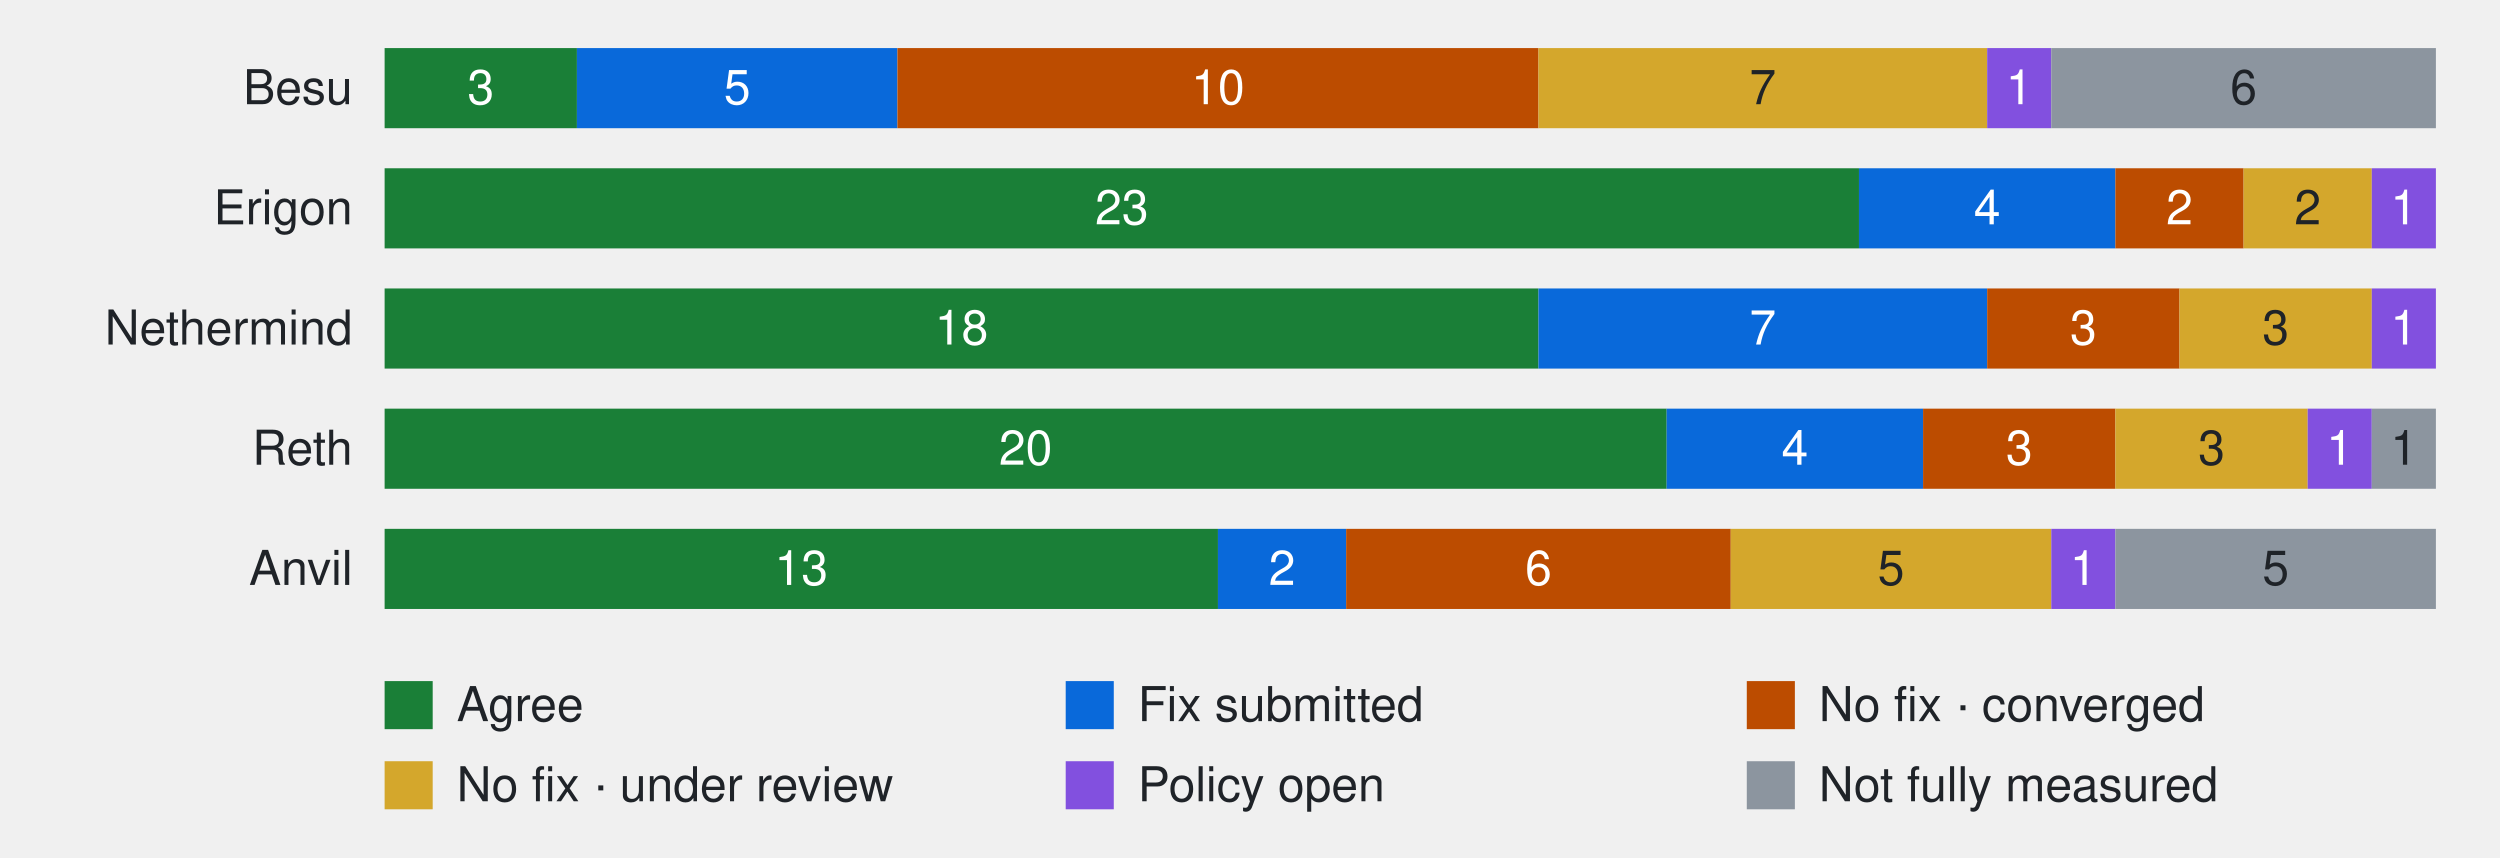
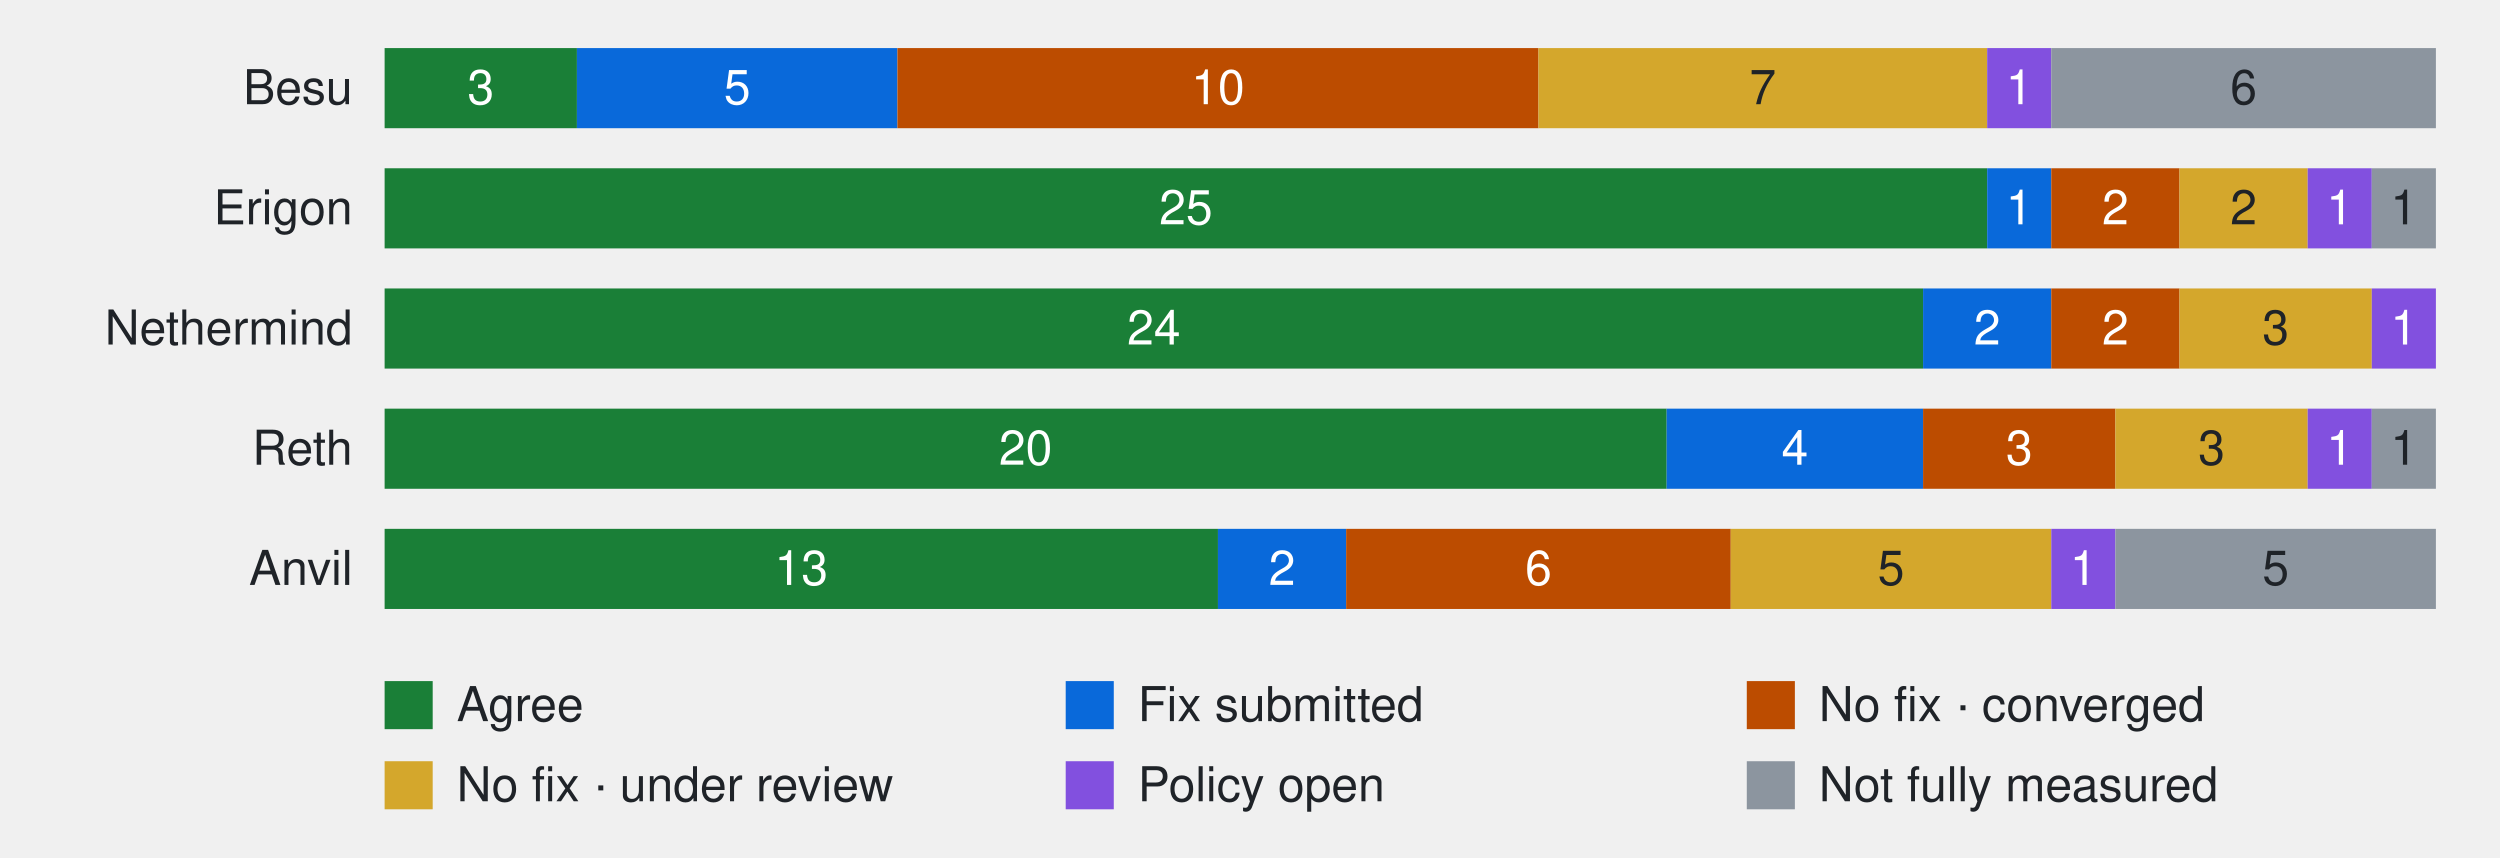
<svg xmlns="http://www.w3.org/2000/svg" width="624" height="214" viewBox="0 0 624 214" role="img" aria-labelledby="title">
  <style>text{font-family:-apple-system,BlinkMacSystemFont,"Segoe UI",Helvetica,Arial,sans-serif;font-size:12px}.label{fill:#1f2328}@media (prefers-color-scheme:dark){.label{fill:#e6edf3}}</style>
  <text class="label" x="88" y="26" text-anchor="end">Besu</text>
  <rect x="96" y="12" width="48" height="20" fill="#1a7f37" />
  <text x="120" y="26" text-anchor="middle" fill="#ffffff">3</text>
  <rect x="144" y="12" width="80" height="20" fill="#0969da" />
  <text x="184" y="26" text-anchor="middle" fill="#ffffff">5</text>
  <rect x="224" y="12" width="160" height="20" fill="#bc4c00" />
  <text x="304" y="26" text-anchor="middle" fill="#ffffff">10</text>
  <rect x="384" y="12" width="112" height="20" fill="#d4a72c" />
  <text x="440" y="26" text-anchor="middle" fill="#1f2328">7</text>
  <rect x="496" y="12" width="16" height="20" fill="#8250df" />
  <text x="504" y="26" text-anchor="middle" fill="#ffffff">1</text>
  <rect x="512" y="12" width="96" height="20" fill="#8c959f" />
  <text x="560" y="26" text-anchor="middle" fill="#1f2328">6</text>
  <text class="label" x="88" y="56" text-anchor="end">Erigon</text>
-   <rect x="96" y="42" width="368" height="20" fill="#1a7f37" />
-   <text x="280" y="56" text-anchor="middle" fill="#ffffff">23</text>
-   <rect x="464" y="42" width="64" height="20" fill="#0969da" />
-   <text x="496" y="56" text-anchor="middle" fill="#ffffff">4</text>
-   <rect x="528" y="42" width="32" height="20" fill="#bc4c00" />
-   <text x="544" y="56" text-anchor="middle" fill="#ffffff">2</text>
-   <rect x="560" y="42" width="32" height="20" fill="#d4a72c" />
-   <text x="576" y="56" text-anchor="middle" fill="#1f2328">2</text>
-   <rect x="592" y="42" width="16" height="20" fill="#8250df" />
-   <text x="600" y="56" text-anchor="middle" fill="#ffffff">1</text>
+   <rect x="96" y="42" width="400" height="20" fill="#1a7f37" />
+   <text x="296" y="56" text-anchor="middle" fill="#ffffff">25</text>
+   <rect x="496" y="42" width="16" height="20" fill="#0969da" />
+   <text x="504" y="56" text-anchor="middle" fill="#ffffff">1</text>
+   <rect x="512" y="42" width="32" height="20" fill="#bc4c00" />
+   <text x="528" y="56" text-anchor="middle" fill="#ffffff">2</text>
+   <rect x="544" y="42" width="32" height="20" fill="#d4a72c" />
+   <text x="560" y="56" text-anchor="middle" fill="#1f2328">2</text>
+   <rect x="576" y="42" width="16" height="20" fill="#8250df" />
+   <text x="584" y="56" text-anchor="middle" fill="#ffffff">1</text>
+   <rect x="592" y="42" width="16" height="20" fill="#8c959f" />
+   <text x="600" y="56" text-anchor="middle" fill="#1f2328">1</text>
  <text class="label" x="88" y="86" text-anchor="end">Nethermind</text>
-   <rect x="96" y="72" width="288" height="20" fill="#1a7f37" />
-   <text x="240" y="86" text-anchor="middle" fill="#ffffff">18</text>
-   <rect x="384" y="72" width="112" height="20" fill="#0969da" />
-   <text x="440" y="86" text-anchor="middle" fill="#ffffff">7</text>
-   <rect x="496" y="72" width="48" height="20" fill="#bc4c00" />
-   <text x="520" y="86" text-anchor="middle" fill="#ffffff">3</text>
+   <rect x="96" y="72" width="384" height="20" fill="#1a7f37" />
+   <text x="288" y="86" text-anchor="middle" fill="#ffffff">24</text>
+   <rect x="480" y="72" width="32" height="20" fill="#0969da" />
+   <text x="496" y="86" text-anchor="middle" fill="#ffffff">2</text>
+   <rect x="512" y="72" width="32" height="20" fill="#bc4c00" />
+   <text x="528" y="86" text-anchor="middle" fill="#ffffff">2</text>
  <rect x="544" y="72" width="48" height="20" fill="#d4a72c" />
  <text x="568" y="86" text-anchor="middle" fill="#1f2328">3</text>
  <rect x="592" y="72" width="16" height="20" fill="#8250df" />
  <text x="600" y="86" text-anchor="middle" fill="#ffffff">1</text>
  <text class="label" x="88" y="116" text-anchor="end">Reth</text>
  <rect x="96" y="102" width="320" height="20" fill="#1a7f37" />
  <text x="256" y="116" text-anchor="middle" fill="#ffffff">20</text>
  <rect x="416" y="102" width="64" height="20" fill="#0969da" />
  <text x="448" y="116" text-anchor="middle" fill="#ffffff">4</text>
  <rect x="480" y="102" width="48" height="20" fill="#bc4c00" />
  <text x="504" y="116" text-anchor="middle" fill="#ffffff">3</text>
  <rect x="528" y="102" width="48" height="20" fill="#d4a72c" />
  <text x="552" y="116" text-anchor="middle" fill="#1f2328">3</text>
  <rect x="576" y="102" width="16" height="20" fill="#8250df" />
  <text x="584" y="116" text-anchor="middle" fill="#ffffff">1</text>
  <rect x="592" y="102" width="16" height="20" fill="#8c959f" />
  <text x="600" y="116" text-anchor="middle" fill="#1f2328">1</text>
  <text class="label" x="88" y="146" text-anchor="end">Anvil</text>
  <rect x="96" y="132" width="208" height="20" fill="#1a7f37" />
  <text x="200" y="146" text-anchor="middle" fill="#ffffff">13</text>
  <rect x="304" y="132" width="32" height="20" fill="#0969da" />
  <text x="320" y="146" text-anchor="middle" fill="#ffffff">2</text>
  <rect x="336" y="132" width="96" height="20" fill="#bc4c00" />
  <text x="384" y="146" text-anchor="middle" fill="#ffffff">6</text>
  <rect x="432" y="132" width="80" height="20" fill="#d4a72c" />
  <text x="472" y="146" text-anchor="middle" fill="#1f2328">5</text>
  <rect x="512" y="132" width="16" height="20" fill="#8250df" />
  <text x="520" y="146" text-anchor="middle" fill="#ffffff">1</text>
  <rect x="528" y="132" width="80" height="20" fill="#8c959f" />
  <text x="568" y="146" text-anchor="middle" fill="#1f2328">5</text>
  <rect x="96" y="170" width="12" height="12" fill="#1a7f37" />
  <text class="label" x="114" y="180">Agree</text>
  <rect x="266" y="170" width="12" height="12" fill="#0969da" />
  <text class="label" x="284" y="180">Fix submitted</text>
  <rect x="436" y="170" width="12" height="12" fill="#bc4c00" />
  <text class="label" x="454" y="180">No fix · converged</text>
  <rect x="96" y="190" width="12" height="12" fill="#d4a72c" />
  <text class="label" x="114" y="200">No fix · under review</text>
  <rect x="266" y="190" width="12" height="12" fill="#8250df" />
  <text class="label" x="284" y="200">Policy open</text>
  <rect x="436" y="190" width="12" height="12" fill="#8c959f" />
  <text class="label" x="454" y="200">Not fully measured</text>
</svg>
